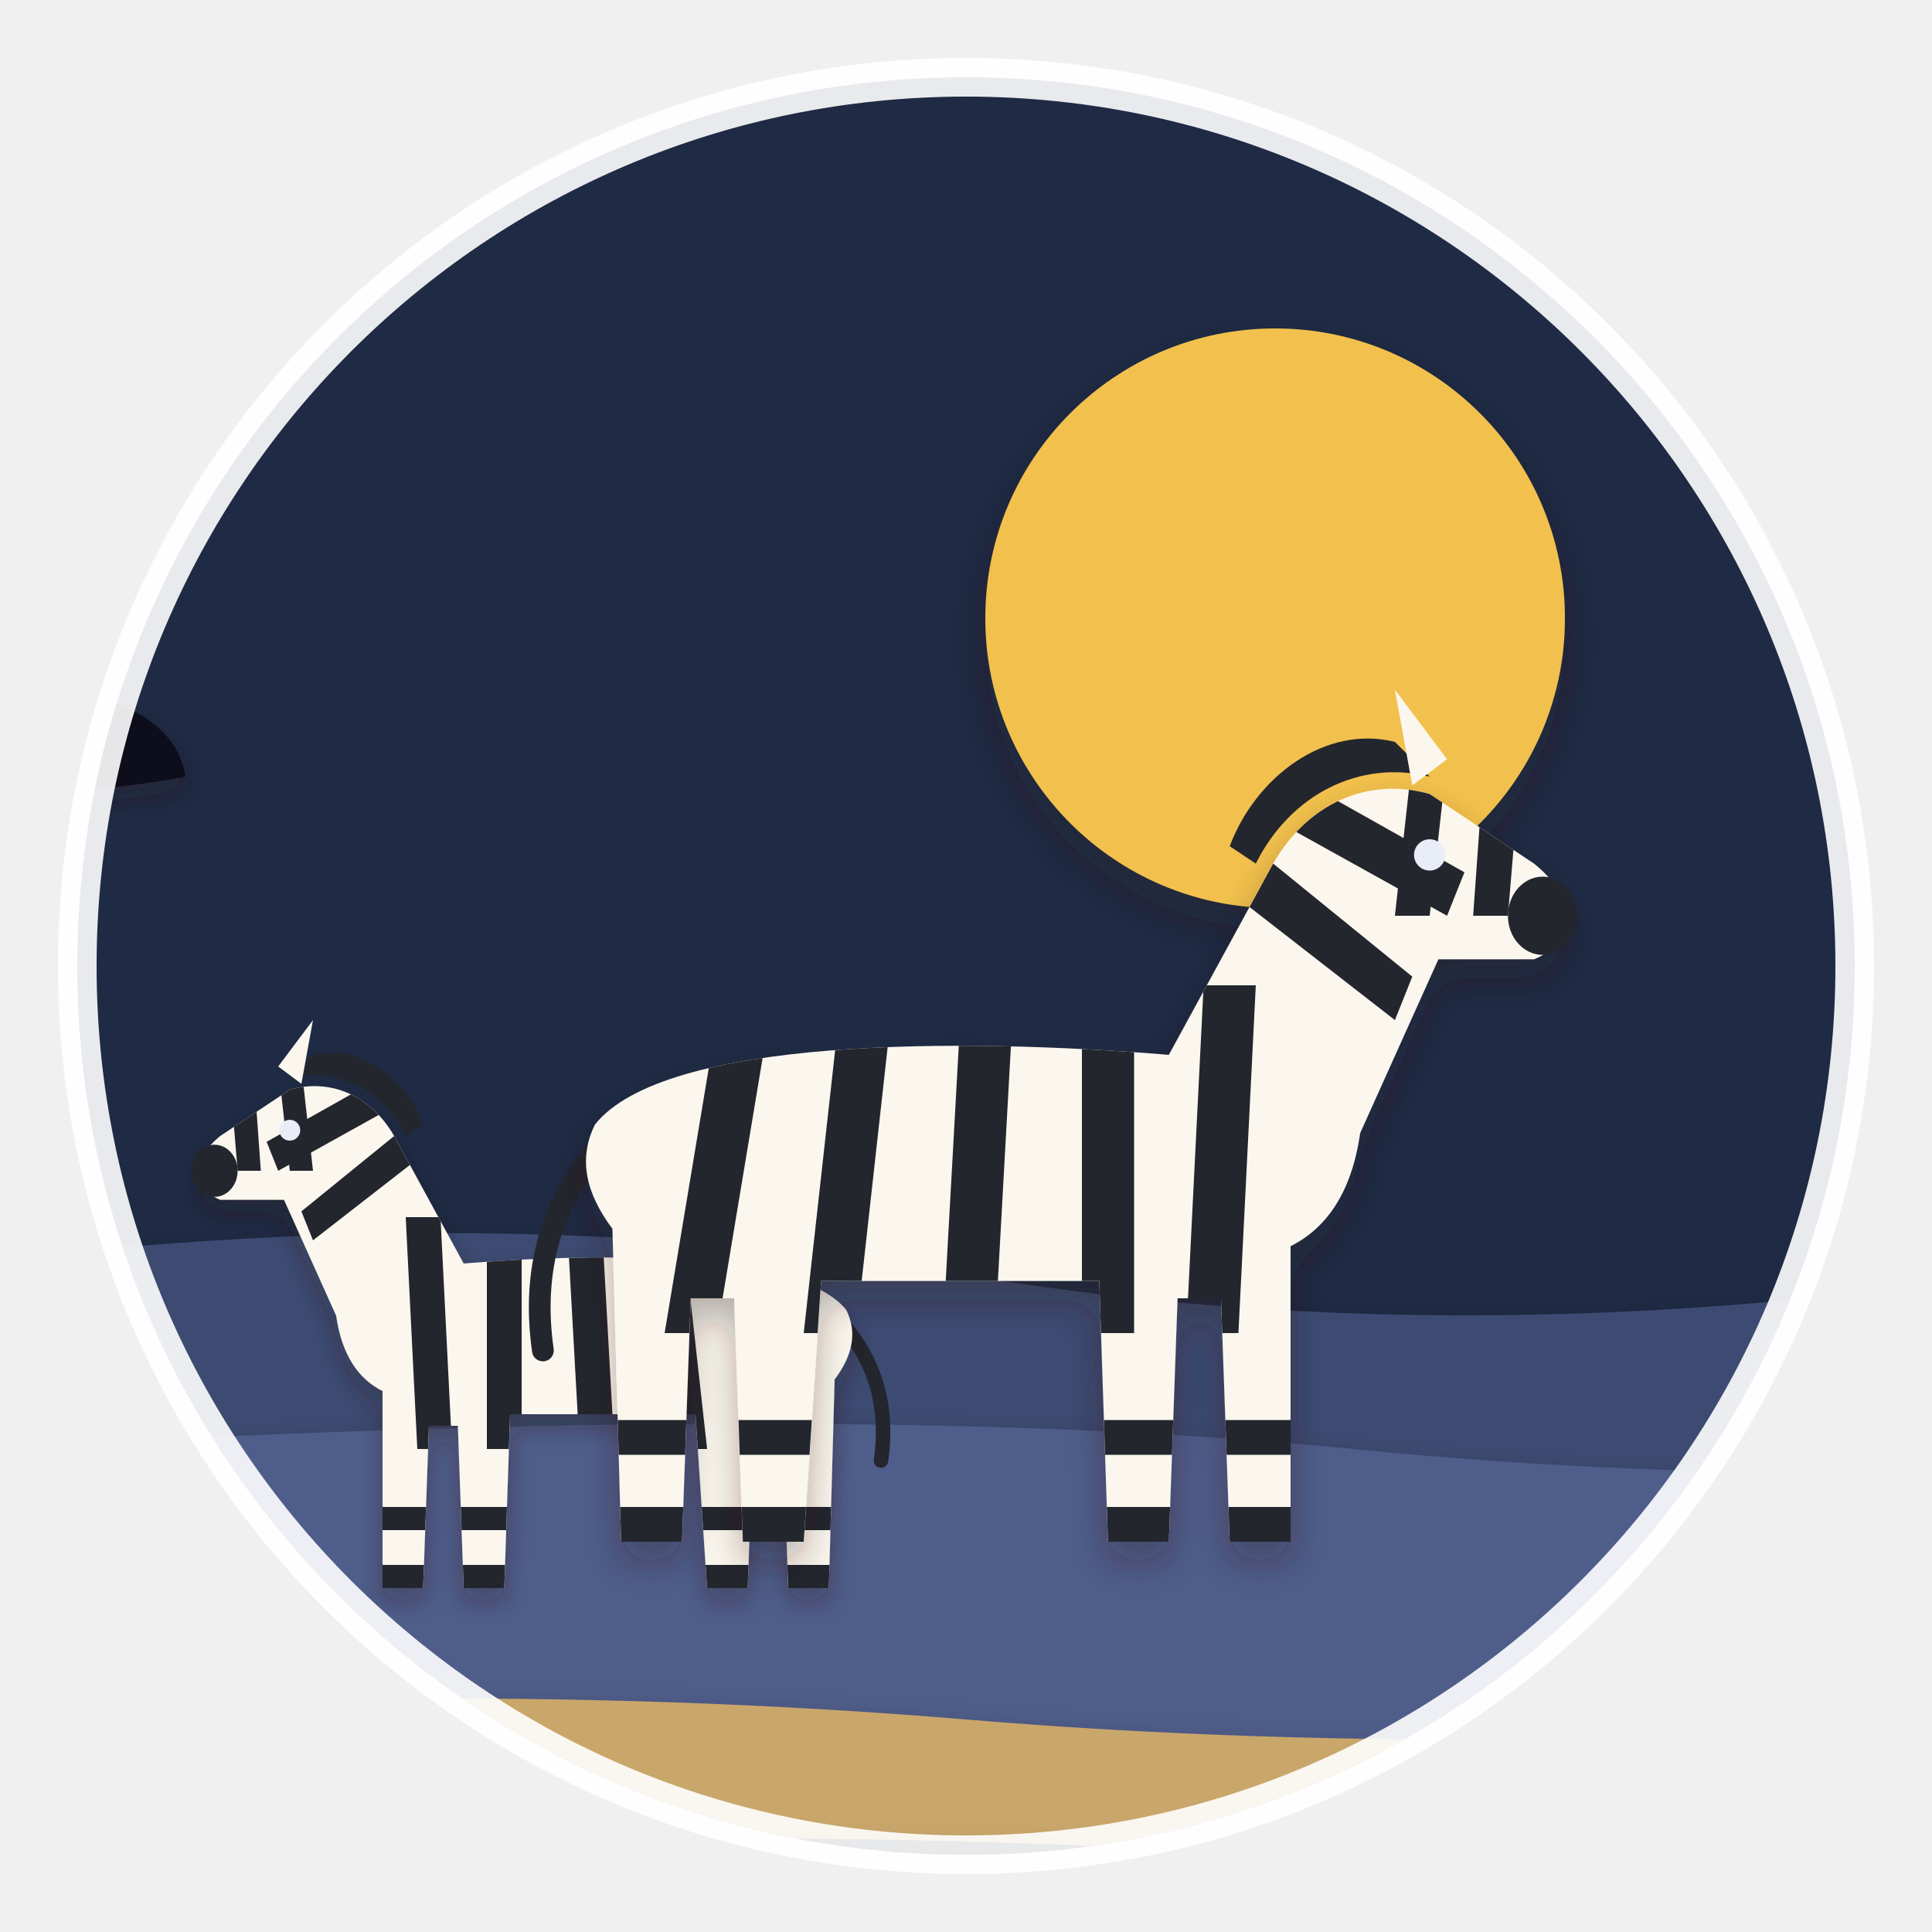
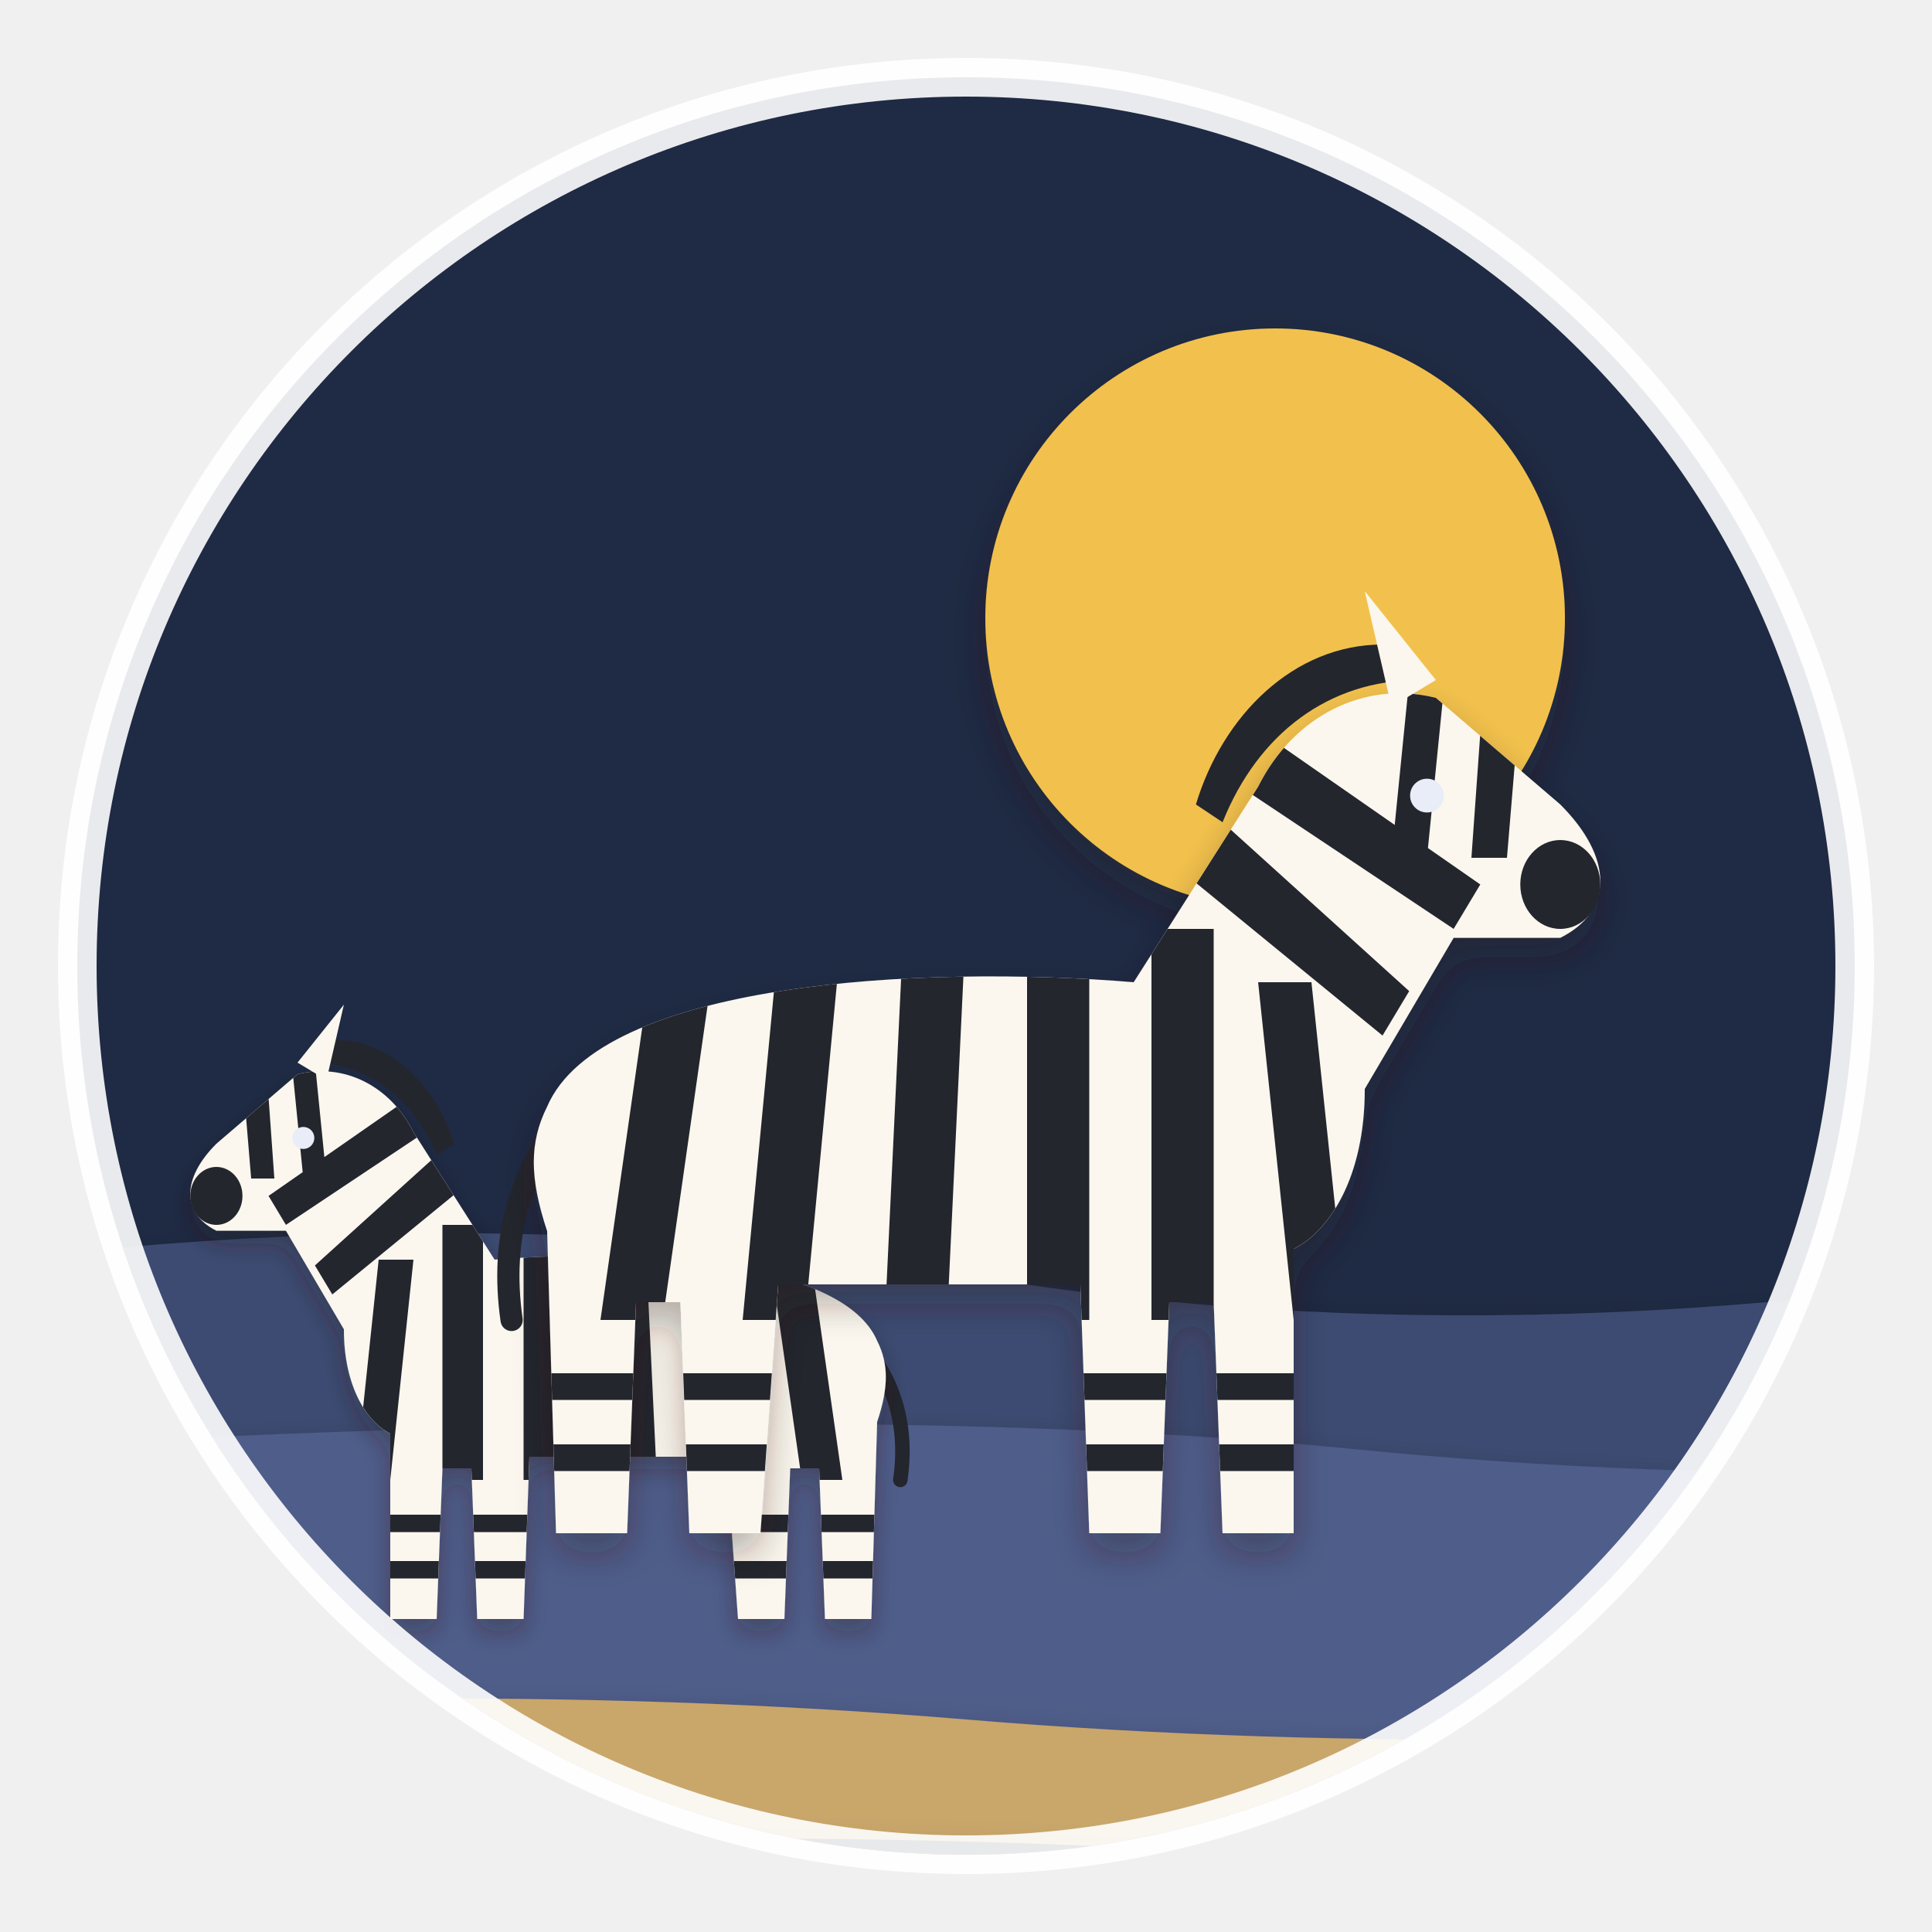
<svg xmlns="http://www.w3.org/2000/svg" viewBox="0 0 200 200" width="200" height="200">
  <defs>
    <clipPath id="clip">
      <circle cx="100" cy="100" r="92" />
    </clipPath>
    <filter id="ps" x="-20%" y="-20%" width="140%" height="140%">
      <feDropShadow dx="0" dy="2.2" stdDeviation="2" flood-color="#2a1f14" flood-opacity=".33" />
    </filter>
    <filter id="psl" filterUnits="userSpaceOnUse" x="-400" y="-400" width="1000" height="1000">
      <feDropShadow dx="0" dy="2.2" stdDeviation="2" flood-color="#2a1f14" flood-opacity=".33" />
    </filter>
  </defs>
  <g clip-path="url(#clip)">
    <rect width="200" height="200" fill="#1F2A44" />
    <circle filter="url(#ps)" cx="132" cy="64" r="30" fill="#F2C14E" />
    <path filter="url(#ps)" d="M-30 135.0 Q40 122 100 132 T230 128.0 L230 230 L-30 230Z" fill="#3E4C72" />
-     <g transform="translate(-96 6) scale(0.6)">
-       <path filter="url(#psl)" d="M152 184 L153 142 M153 142 L141 125 M153 142 L165 122" fill="none" stroke="#0B0F1C" stroke-width="5" stroke-linecap="round" stroke-linejoin="round" />
-       <path filter="url(#ps)" d="M116 124 Q138 104 166 108 Q190 111 192 124 Q160 130 116 124Z" fill="#0B0F1C" />
-       <path d="M128 112 Q150 97 178 104 Q162 113 128 112Z" fill="#0B0F1C" />
-     </g>
    <path filter="url(#ps)" d="M-30 151.8 Q80 144 140 150 T270 147.6 L230 230 L-30 230Z" fill="#4F5D8A" />
-     <g transform="translate(114 66) scale(-.6 .6)">
+     <g transform="translate(116 68) scale(-.6 .6)">
      <path d="M45 118 Q36 128 38 142" fill="none" stroke="#24262E" stroke-width="2.5" stroke-linecap="round" stroke-linejoin="round" />
-       <path filter="url(#ps)" d="M44 116 C52 106 86 106 110 108 L122 86 C126 79 133 76 140 78 L152 86 C157 90 157 95 152 97 L141 97 L132 117 C131 124 128 128 124 130 L124 164 L117 164 L116 136 L111 136 L110 164 L103 164 L102 134 L70 134 L68 164 L61 164 L60 136 L55 136 L54 164 L47 164 L46 128 C43 124 42 120 44 116Z" fill="#FBF7EE" />
+       <path filter="url(#ps)" d="M42 118 C48 104 84 102 108 104 L122 82 C126 74 134 70 142 72 L156 84 C162 90 162 96 156 99 L144 99 L134 116 C134 126 130 132 126 134 L126 166 L118 166 L117 140 L112 140 L111 166 L103 166 L102 138 L68 138 L66 166 L58 166 L57 140 L52 140 L51 166 L43 166 L42 132 C40 126 40 122 42 118Z" fill="#FBF7EE" />
      <clipPath id="wildclip9">
-         <path d="M44 116 C52 106 86 106 110 108 L122 86 C126 79 133 76 140 78 L152 86 C157 90 157 95 152 97 L141 97 L132 117 C131 124 128 128 124 130 L124 164 L117 164 L116 136 L111 136 L110 164 L103 164 L102 134 L70 134 L68 164 L61 164 L60 136 L55 136 L54 164 L47 164 L46 128 C43 124 42 120 44 116Z" />
+         <path d="M42 118 C48 104 84 102 108 104 L122 82 C126 74 134 70 142 72 L156 84 C162 90 162 96 156 99 L144 99 L134 116 C134 126 130 132 126 134 L126 166 L118 166 L117 140 L112 140 L111 166 L103 166 L102 138 L68 138 L66 166 L58 166 L57 140 L52 140 L51 166 L43 166 L42 132 C40 126 40 122 42 118Z" />
      </clipPath>
      <g clip-path="url(#wildclip9)">
-         <path d="M58 104 L52 140 L58 140 L64 104Z M72 104 L68 140 L74 140 L78 104Z M86 104 L84 140 L90 140 L92 104Z M100 104 L100 140 L106 140 L106 104Z M114 100 L112 140 L118 140 L120 100Z M118 90 L136 104 L138 99 L122 86Z M124 82 L142 92 L144 87 L128 78Z M40 150 H130 V154 H40Z M40 160 H130 V164 H40Z M138 74 L136 92 L140 92 L142 74Z M146 78 L145 92 L149 92 L150 80Z" fill="#24262E" />
+         <path d="M54 100 L48 142 L55 142 L61 100Z M68 100 L64 142 L71 142 L75 100Z M82 100 L80 142 L87 142 L89 100Z M96 100 L96 142 L103 142 L103 100Z M110 98 L110 142 L117 142 L117 98Z M122 104 L126 142 L132 142 L128 104Z M114 92 L136 110 L139 105 L118 86Z M120 82 L144 98 L147 93 L124 77Z M40 148 H130 V151 H40Z M40 156 H130 V159 H40Z M139 70 L137 90 L141 90 L143 70Z M147 76 L146 90 L150 90 L151 78Z" fill="#24262E" />
      </g>
-       <path d="M120 86 C124 78 132 74 140 76 L136 72 C128 70 120 76 117 84Z" fill="#24262E" />
-       <path d="M138 77 L136 66 L142 74Z" fill="#FBF7EE" />
-       <path d="M149 92 a4 4.5 0 1 0 8 0 a4 4.5 0 1 0 -8 0Z" fill="#24262E" />
-       <path d="M138.2 85 a1.8 1.8 0 1 0 3.6 0 a1.8 1.8 0 1 0 -3.6 0Z" fill="#E8EDF7" />
+       <path d="M118 86 C122 76 130 70 140 70 L136 66 C126 66 118 74 115 84Z" fill="#24262E" />
+       <path d="M137 73 L134 60 L142 70Z" fill="#FBF7EE" />
+       <path d="M151.5 93 a4.5 5 0 1 0 9.0 0 a4.5 5 0 1 0 -9.0 0Z" fill="#24262E" />
+       <path d="M139.1 83 a1.9 1.9 0 1 0 3.8 0 a1.9 1.9 0 1 0 -3.8 0Z" fill="#E8EDF7" />
    </g>
-     <g transform="translate(22 12) scale(.9)">
+     <g transform="translate(18 6) scale(.92)">
      <path d="M45 118 Q36 128 38 142" fill="none" stroke="#24262E" stroke-width="2.5" stroke-linecap="round" stroke-linejoin="round" />
-       <path filter="url(#ps)" d="M44 116 C52 106 86 106 110 108 L122 86 C126 79 133 76 140 78 L152 86 C157 90 157 95 152 97 L141 97 L132 117 C131 124 128 128 124 130 L124 164 L117 164 L116 136 L111 136 L110 164 L103 164 L102 134 L70 134 L68 164 L61 164 L60 136 L55 136 L54 164 L47 164 L46 128 C43 124 42 120 44 116Z" fill="#FBF7EE" />
+       <path filter="url(#ps)" d="M42 118 C48 104 84 102 108 104 L122 82 C126 74 134 70 142 72 L156 84 C162 90 162 96 156 99 L144 99 L134 116 C134 126 130 132 126 134 L126 166 L118 166 L117 140 L112 140 L111 166 L103 166 L102 138 L68 138 L66 166 L58 166 L57 140 L52 140 L51 166 L43 166 L42 132 C40 126 40 122 42 118Z" fill="#FBF7EE" />
      <clipPath id="wildclip10">
-         <path d="M44 116 C52 106 86 106 110 108 L122 86 C126 79 133 76 140 78 L152 86 C157 90 157 95 152 97 L141 97 L132 117 C131 124 128 128 124 130 L124 164 L117 164 L116 136 L111 136 L110 164 L103 164 L102 134 L70 134 L68 164 L61 164 L60 136 L55 136 L54 164 L47 164 L46 128 C43 124 42 120 44 116Z" />
+         <path d="M42 118 C48 104 84 102 108 104 L122 82 C126 74 134 70 142 72 L156 84 C162 90 162 96 156 99 L144 99 L134 116 C134 126 130 132 126 134 L126 166 L118 166 L117 140 L112 140 L111 166 L103 166 L102 138 L68 138 L66 166 L58 166 L57 140 L52 140 L51 166 L43 166 L42 132 C40 126 40 122 42 118Z" />
      </clipPath>
      <g clip-path="url(#wildclip10)">
-         <path d="M58 104 L52 140 L58 140 L64 104Z M72 104 L68 140 L74 140 L78 104Z M86 104 L84 140 L90 140 L92 104Z M100 104 L100 140 L106 140 L106 104Z M114 100 L112 140 L118 140 L120 100Z M118 90 L136 104 L138 99 L122 86Z M124 82 L142 92 L144 87 L128 78Z M40 150 H130 V154 H40Z M40 160 H130 V164 H40Z M138 74 L136 92 L140 92 L142 74Z M146 78 L145 92 L149 92 L150 80Z" fill="#24262E" />
+         <path d="M54 100 L48 142 L55 142 L61 100Z M68 100 L64 142 L71 142 L75 100Z M82 100 L80 142 L87 142 L89 100Z M96 100 L96 142 L103 142 L103 100Z M110 98 L110 142 L117 142 L117 98Z M122 104 L126 142 L132 142 L128 104Z M114 92 L136 110 L139 105 L118 86Z M120 82 L144 98 L147 93 L124 77Z M40 148 H130 V151 H40Z M40 156 H130 V159 H40Z M139 70 L137 90 L141 90 L143 70Z M147 76 L146 90 L150 90 L151 78Z" fill="#24262E" />
      </g>
-       <path d="M120 86 C124 78 132 74 140 76 L136 72 C128 70 120 76 117 84Z" fill="#24262E" />
-       <path d="M138 77 L136 66 L142 74Z" fill="#FBF7EE" />
-       <path d="M149 92 a4 4.5 0 1 0 8 0 a4 4.5 0 1 0 -8 0Z" fill="#24262E" />
-       <path d="M138.2 85 a1.8 1.8 0 1 0 3.6 0 a1.8 1.8 0 1 0 -3.6 0Z" fill="#E8EDF7" />
+       <path d="M118 86 C122 76 130 70 140 70 L136 66 C126 66 118 74 115 84Z" fill="#24262E" />
+       <path d="M137 73 L134 60 L142 70Z" fill="#FBF7EE" />
+       <path d="M151.5 93 a4.5 5 0 1 0 9.0 0 a4.5 5 0 1 0 -9.0 0Z" fill="#24262E" />
+       <path d="M139.1 83 a1.9 1.9 0 1 0 3.8 0 a1.9 1.9 0 1 0 -3.8 0Z" fill="#E8EDF7" />
    </g>
    <path filter="url(#ps)" d="M-30 179.5 Q40 173 100 178 T230 176.0 L230 230 L-30 230Z" fill="#C9A66B" />
    <path filter="url(#ps)" d="M-30 193.2 Q70 188 130 192 T260 190.4 L230 230 L-30 230Z" fill="#151B30" />
  </g>
  <circle cx="100" cy="100" r="92" fill="none" stroke="#fff" stroke-width="4" opacity=".9" />
</svg>
